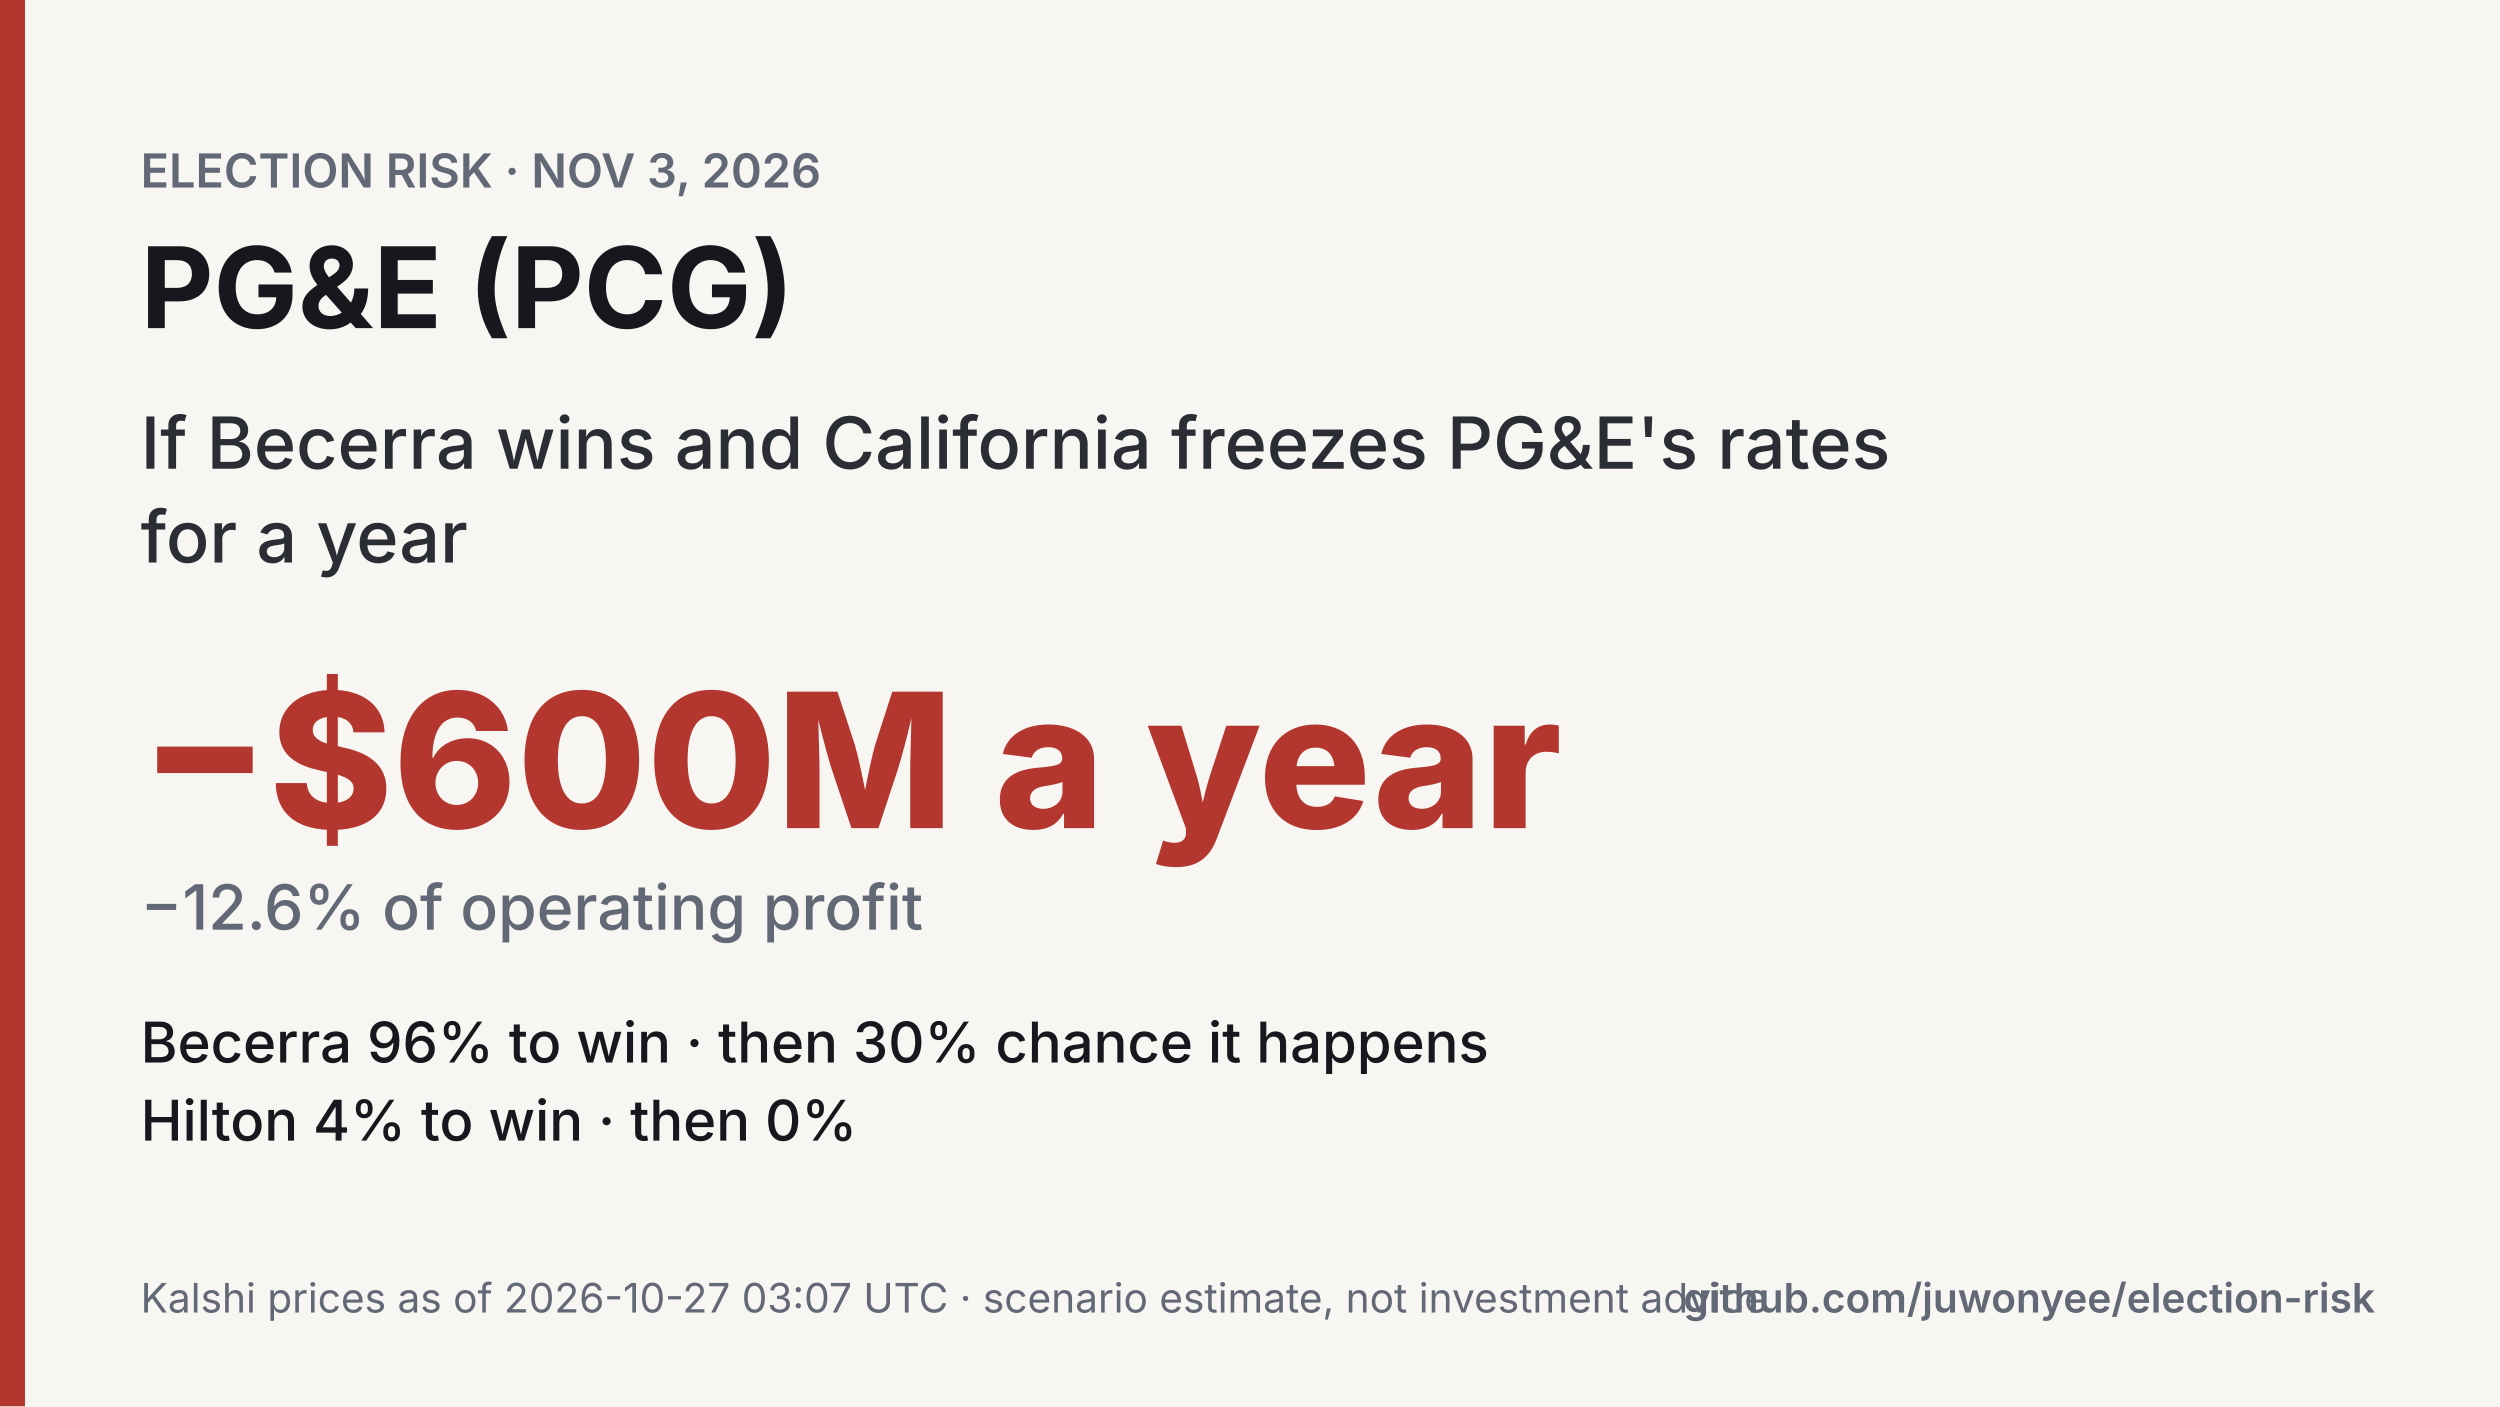
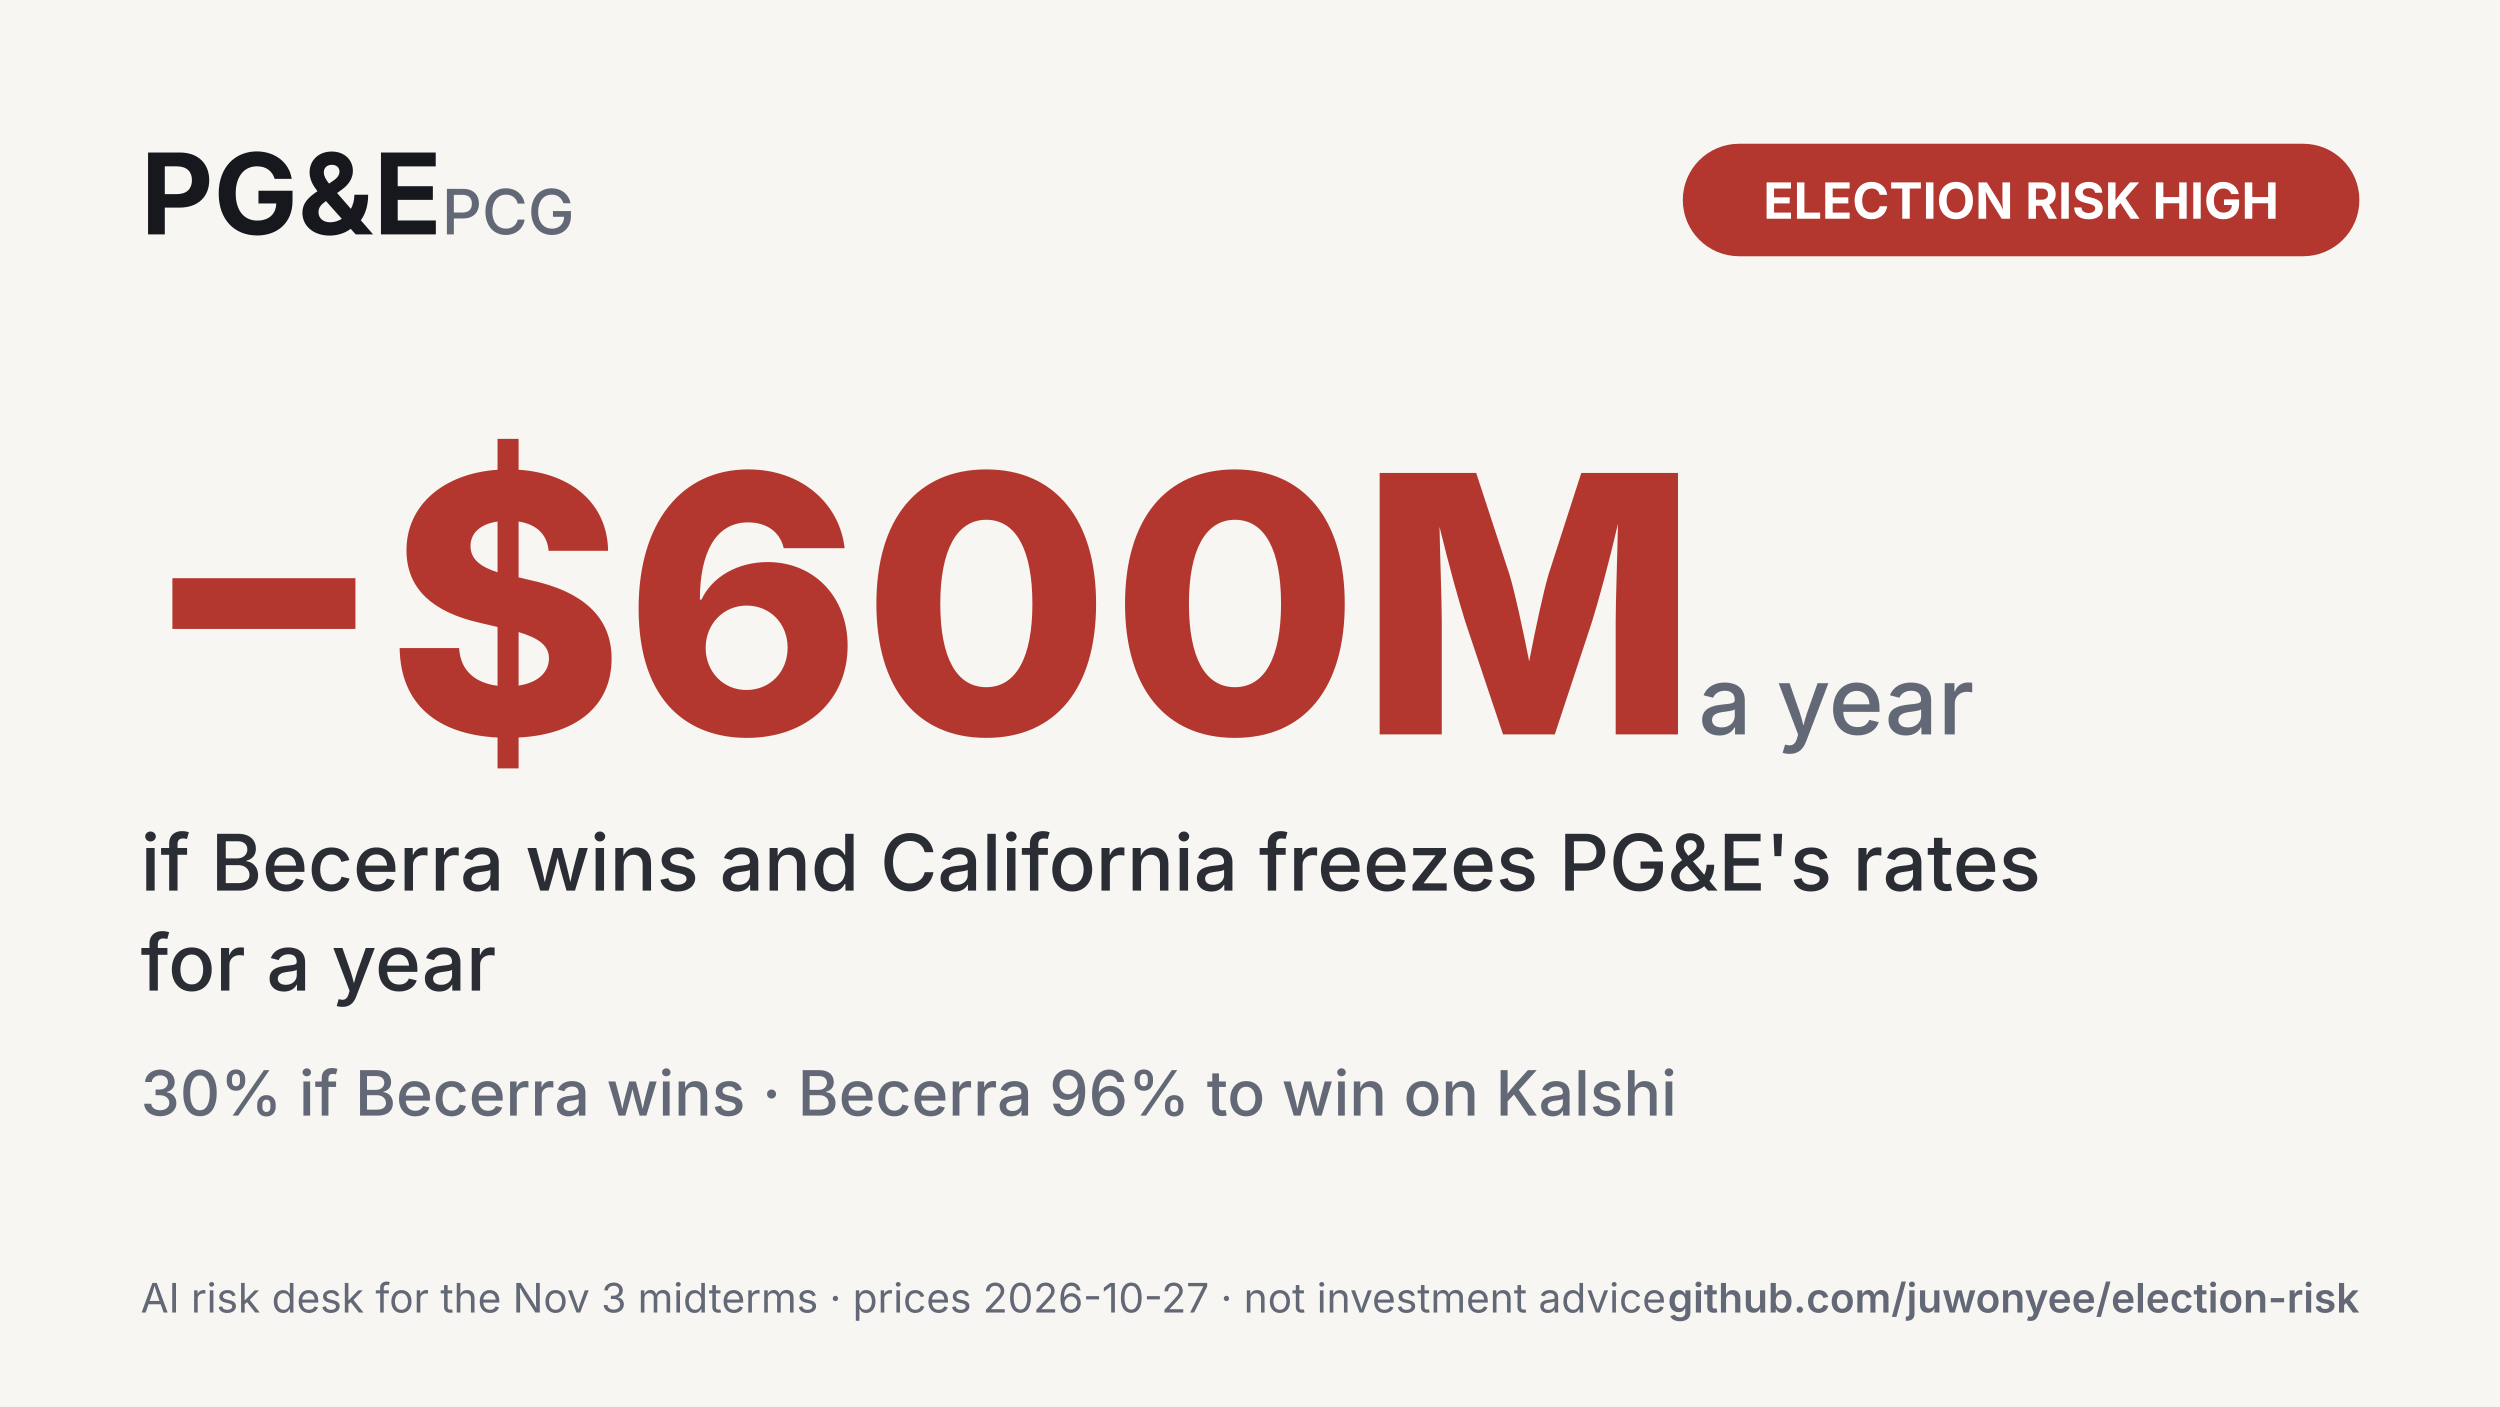
<svg xmlns="http://www.w3.org/2000/svg" width="1600" height="900" viewBox="0 0 1600 900">
  <rect width="1600" height="900" fill="#f7f6f2" />
-   <rect x="0" y="0" width="16" height="900" fill="#b3372e" />
-   <text x="90" y="120" font-family="-apple-system,Segoe UI,Inter,Roboto,Helvetica,Arial,sans-serif" font-size="30" font-weight="600" fill="#626875" text-anchor="start">ELECTION RISK  ·  NOV 3, 2026</text>
-   <text x="90" y="210" font-family="-apple-system,Segoe UI,Inter,Roboto,Helvetica,Arial,sans-serif" font-size="72" font-weight="750" fill="#16181d" text-anchor="start">PG&amp;E (PCG)</text>
-   <text x="90" y="300" font-family="-apple-system,Segoe UI,Inter,Roboto,Helvetica,Arial,sans-serif" font-size="46" font-weight="500" fill="#2a2d34" text-anchor="start">If Becerra wins and California freezes PG&amp;E's rates</text>
-   <text x="90" y="360" font-family="-apple-system,Segoe UI,Inter,Roboto,Helvetica,Arial,sans-serif" font-size="46" font-weight="500" fill="#2a2d34" text-anchor="start">for a year</text>
-   <text x="90" y="530" font-family="-apple-system,Segoe UI,Inter,Roboto,Helvetica,Arial,sans-serif" font-size="120" font-weight="800" fill="#b3372e" text-anchor="start">−$600M a year</text>
-   <text x="90" y="595" font-family="-apple-system,Segoe UI,Inter,Roboto,Helvetica,Arial,sans-serif" font-size="40" font-weight="500" fill="#626875" text-anchor="start">−12.6% of operating profit</text>
-   <text x="90" y="680" font-family="-apple-system,Segoe UI,Inter,Roboto,Helvetica,Arial,sans-serif" font-size="36" font-weight="500" fill="#16181d" text-anchor="start">Becerra 96% to win  ·  then 30% chance it happens</text>
-   <text x="90" y="730" font-family="-apple-system,Segoe UI,Inter,Roboto,Helvetica,Arial,sans-serif" font-size="36" font-weight="500" fill="#16181d" text-anchor="start">Hilton 4% to win  ·  then 0%</text>
-   <text x="90" y="840" font-family="-apple-system,Segoe UI,Inter,Roboto,Helvetica,Arial,sans-serif" font-size="26" font-weight="400" fill="#626875" text-anchor="start">Kalshi prices as of 2026-10-27 03:07 UTC  ·  scenario estimate, not investment advice</text>
-   <text x="1520" y="840" font-family="-apple-system,Segoe UI,Inter,Roboto,Helvetica,Arial,sans-serif" font-size="26" font-weight="600" fill="#626875" text-anchor="end">github.com/juwonyee/election-risk</text>
+   <text x="90" y="150" font-family="-apple-system,Segoe UI,Inter,Roboto,Helvetica,Arial,sans-serif" font-size="72" font-weight="750" fill="#16181d" text-anchor="start">PG&amp;E<tspan fill="#626875" font-size="40" font-weight="500">  PCG</tspan>
+   </text>
+   <rect x="1077" y="92" width="433" height="72" rx="36" fill="#b3372e" />
+   <text x="1293.5" y="140" font-family="-apple-system,Segoe UI,Inter,Roboto,Helvetica,Arial,sans-serif" font-size="32" font-weight="700" fill="#ffffff" text-anchor="middle">ELECTION RISK  HIGH</text>
+   <text x="90" y="470" font-family="-apple-system,Segoe UI,Inter,Roboto,Helvetica,Arial,sans-serif" font-size="230" font-weight="800" fill="#b3372e" text-anchor="start">−$600M<tspan fill="#626875" font-size="60" font-weight="500"> a year</tspan>
+   </text>
+   <text x="90" y="570" font-family="-apple-system,Segoe UI,Inter,Roboto,Helvetica,Arial,sans-serif" font-size="50" font-weight="500" fill="#2a2d34" text-anchor="start">if Becerra wins and California freezes PG&amp;E's rates</text>
+   <text x="90" y="634" font-family="-apple-system,Segoe UI,Inter,Roboto,Helvetica,Arial,sans-serif" font-size="50" font-weight="500" fill="#2a2d34" text-anchor="start">for a year</text>
+   <text x="90" y="714" font-family="-apple-system,Segoe UI,Inter,Roboto,Helvetica,Arial,sans-serif" font-size="40" font-weight="500" fill="#626875" text-anchor="start">30% if Becerra wins  ·  Becerra 96% to win on Kalshi</text>
+   <text x="90" y="840" font-family="-apple-system,Segoe UI,Inter,Roboto,Helvetica,Arial,sans-serif" font-size="26" font-weight="400" fill="#626875" text-anchor="start">AI risk desk for the Nov 3 midterms  ·  prices 2026-10-27  ·  not investment advice</text>
+   <text x="1510" y="840" font-family="-apple-system,Segoe UI,Inter,Roboto,Helvetica,Arial,sans-serif" font-size="26" font-weight="600" fill="#626875" text-anchor="end">github.com/juwonyee/election-risk</text>
</svg>
